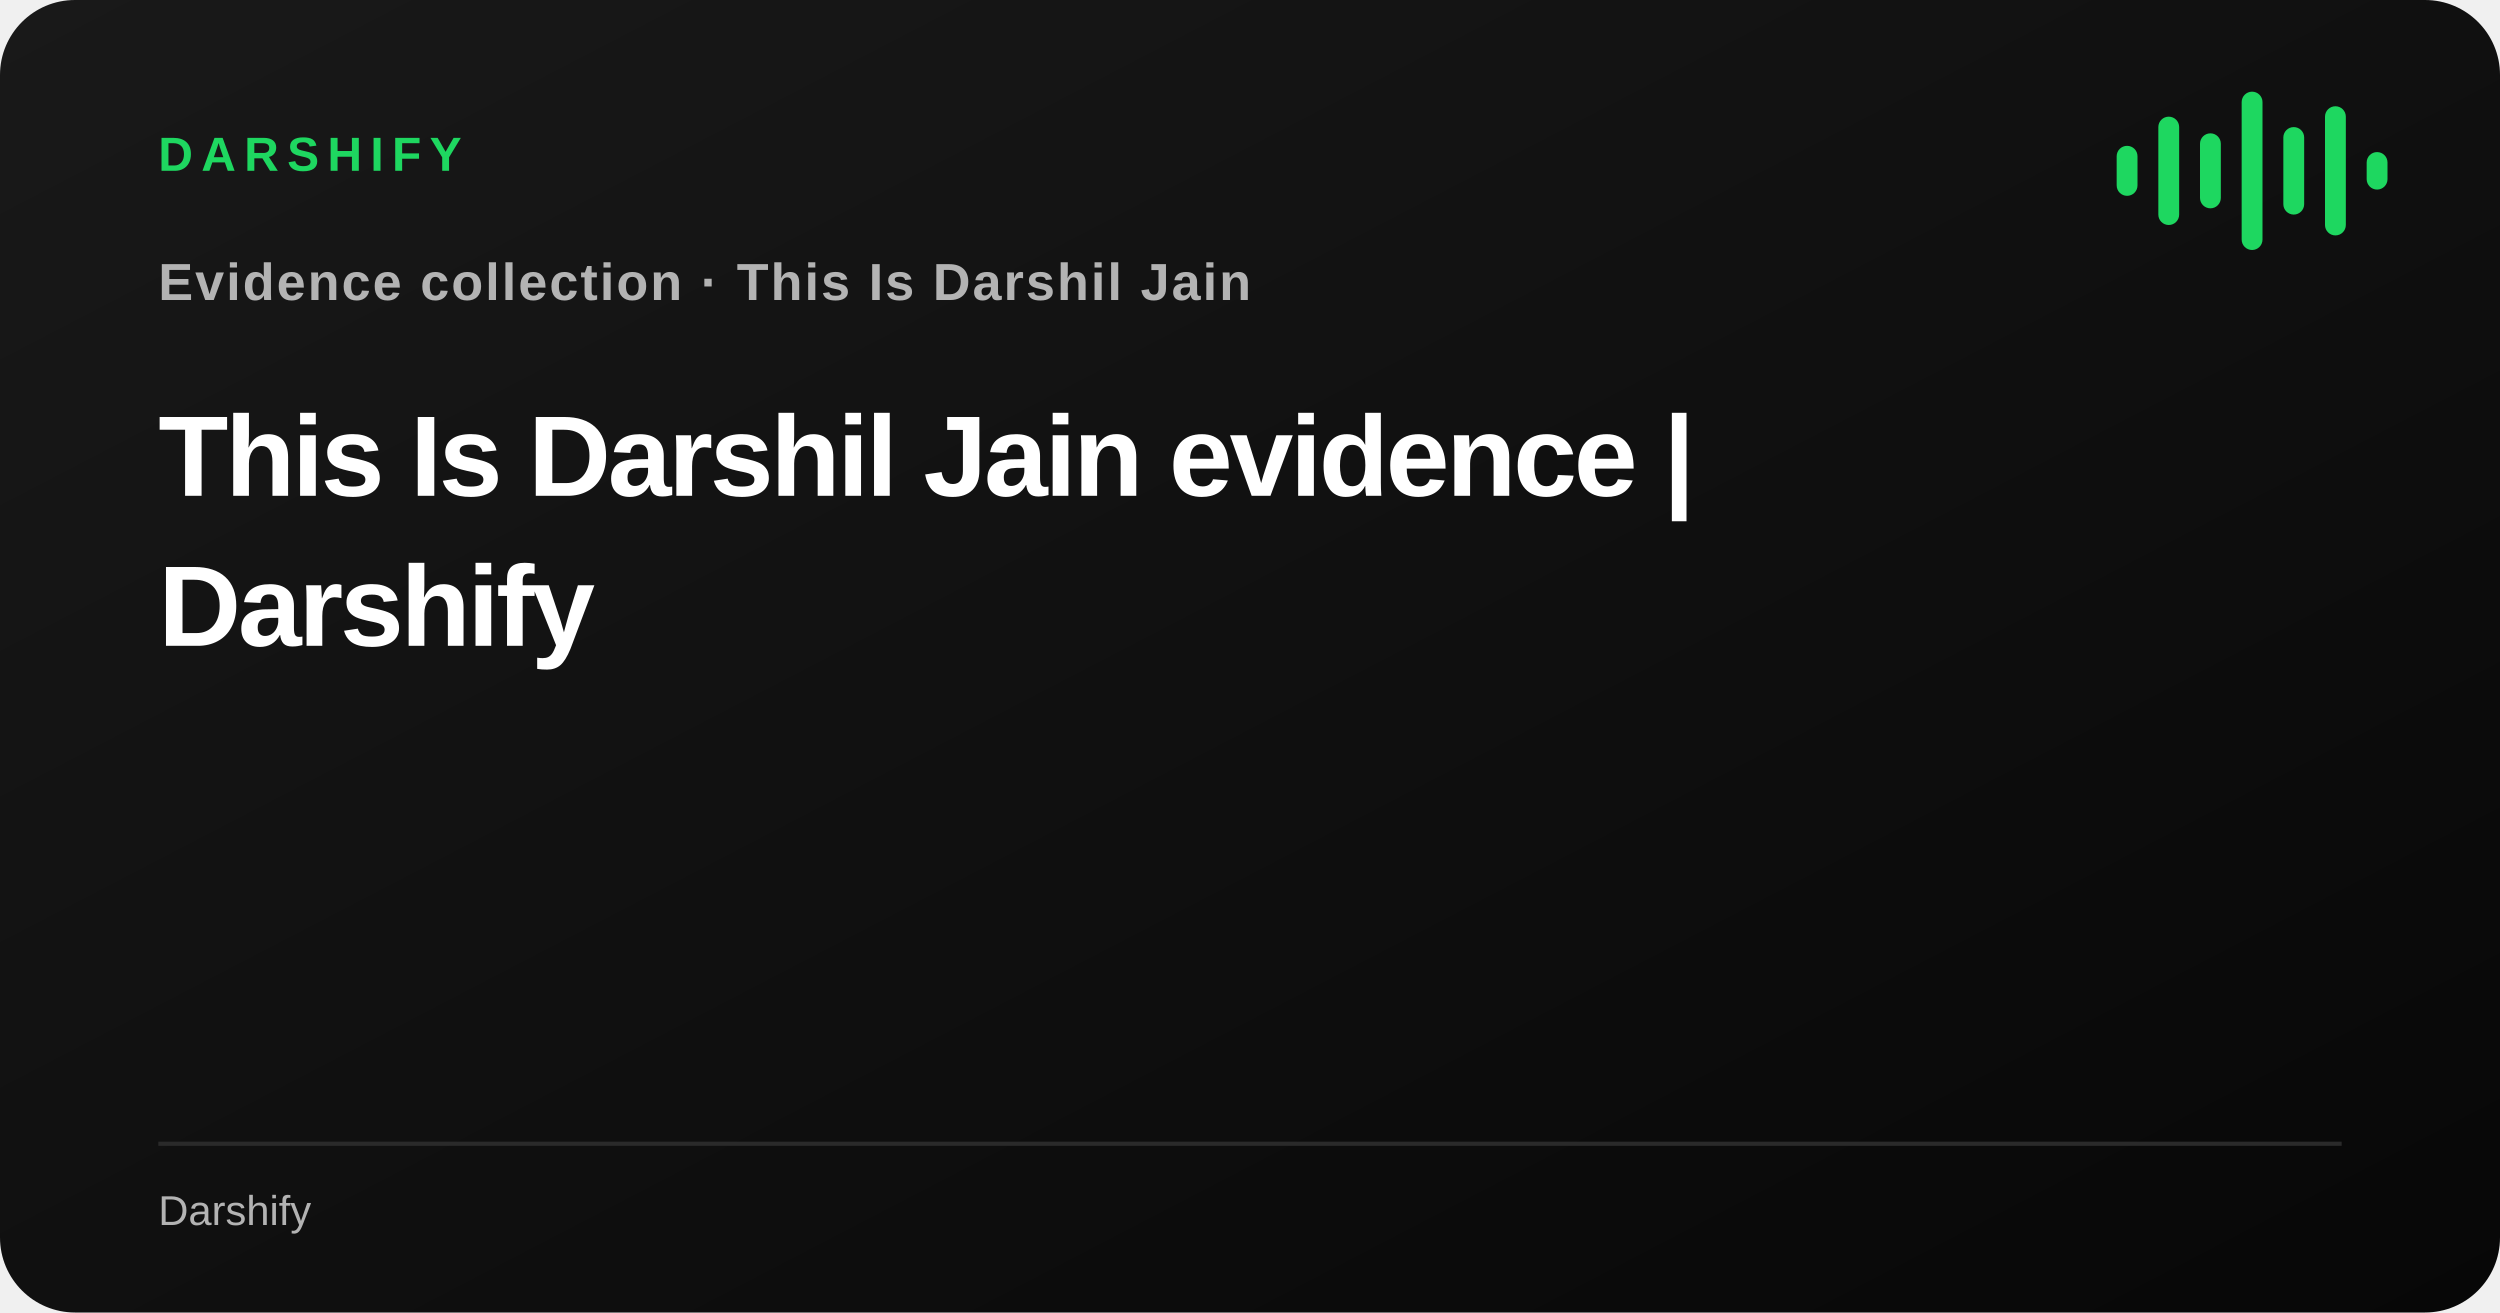
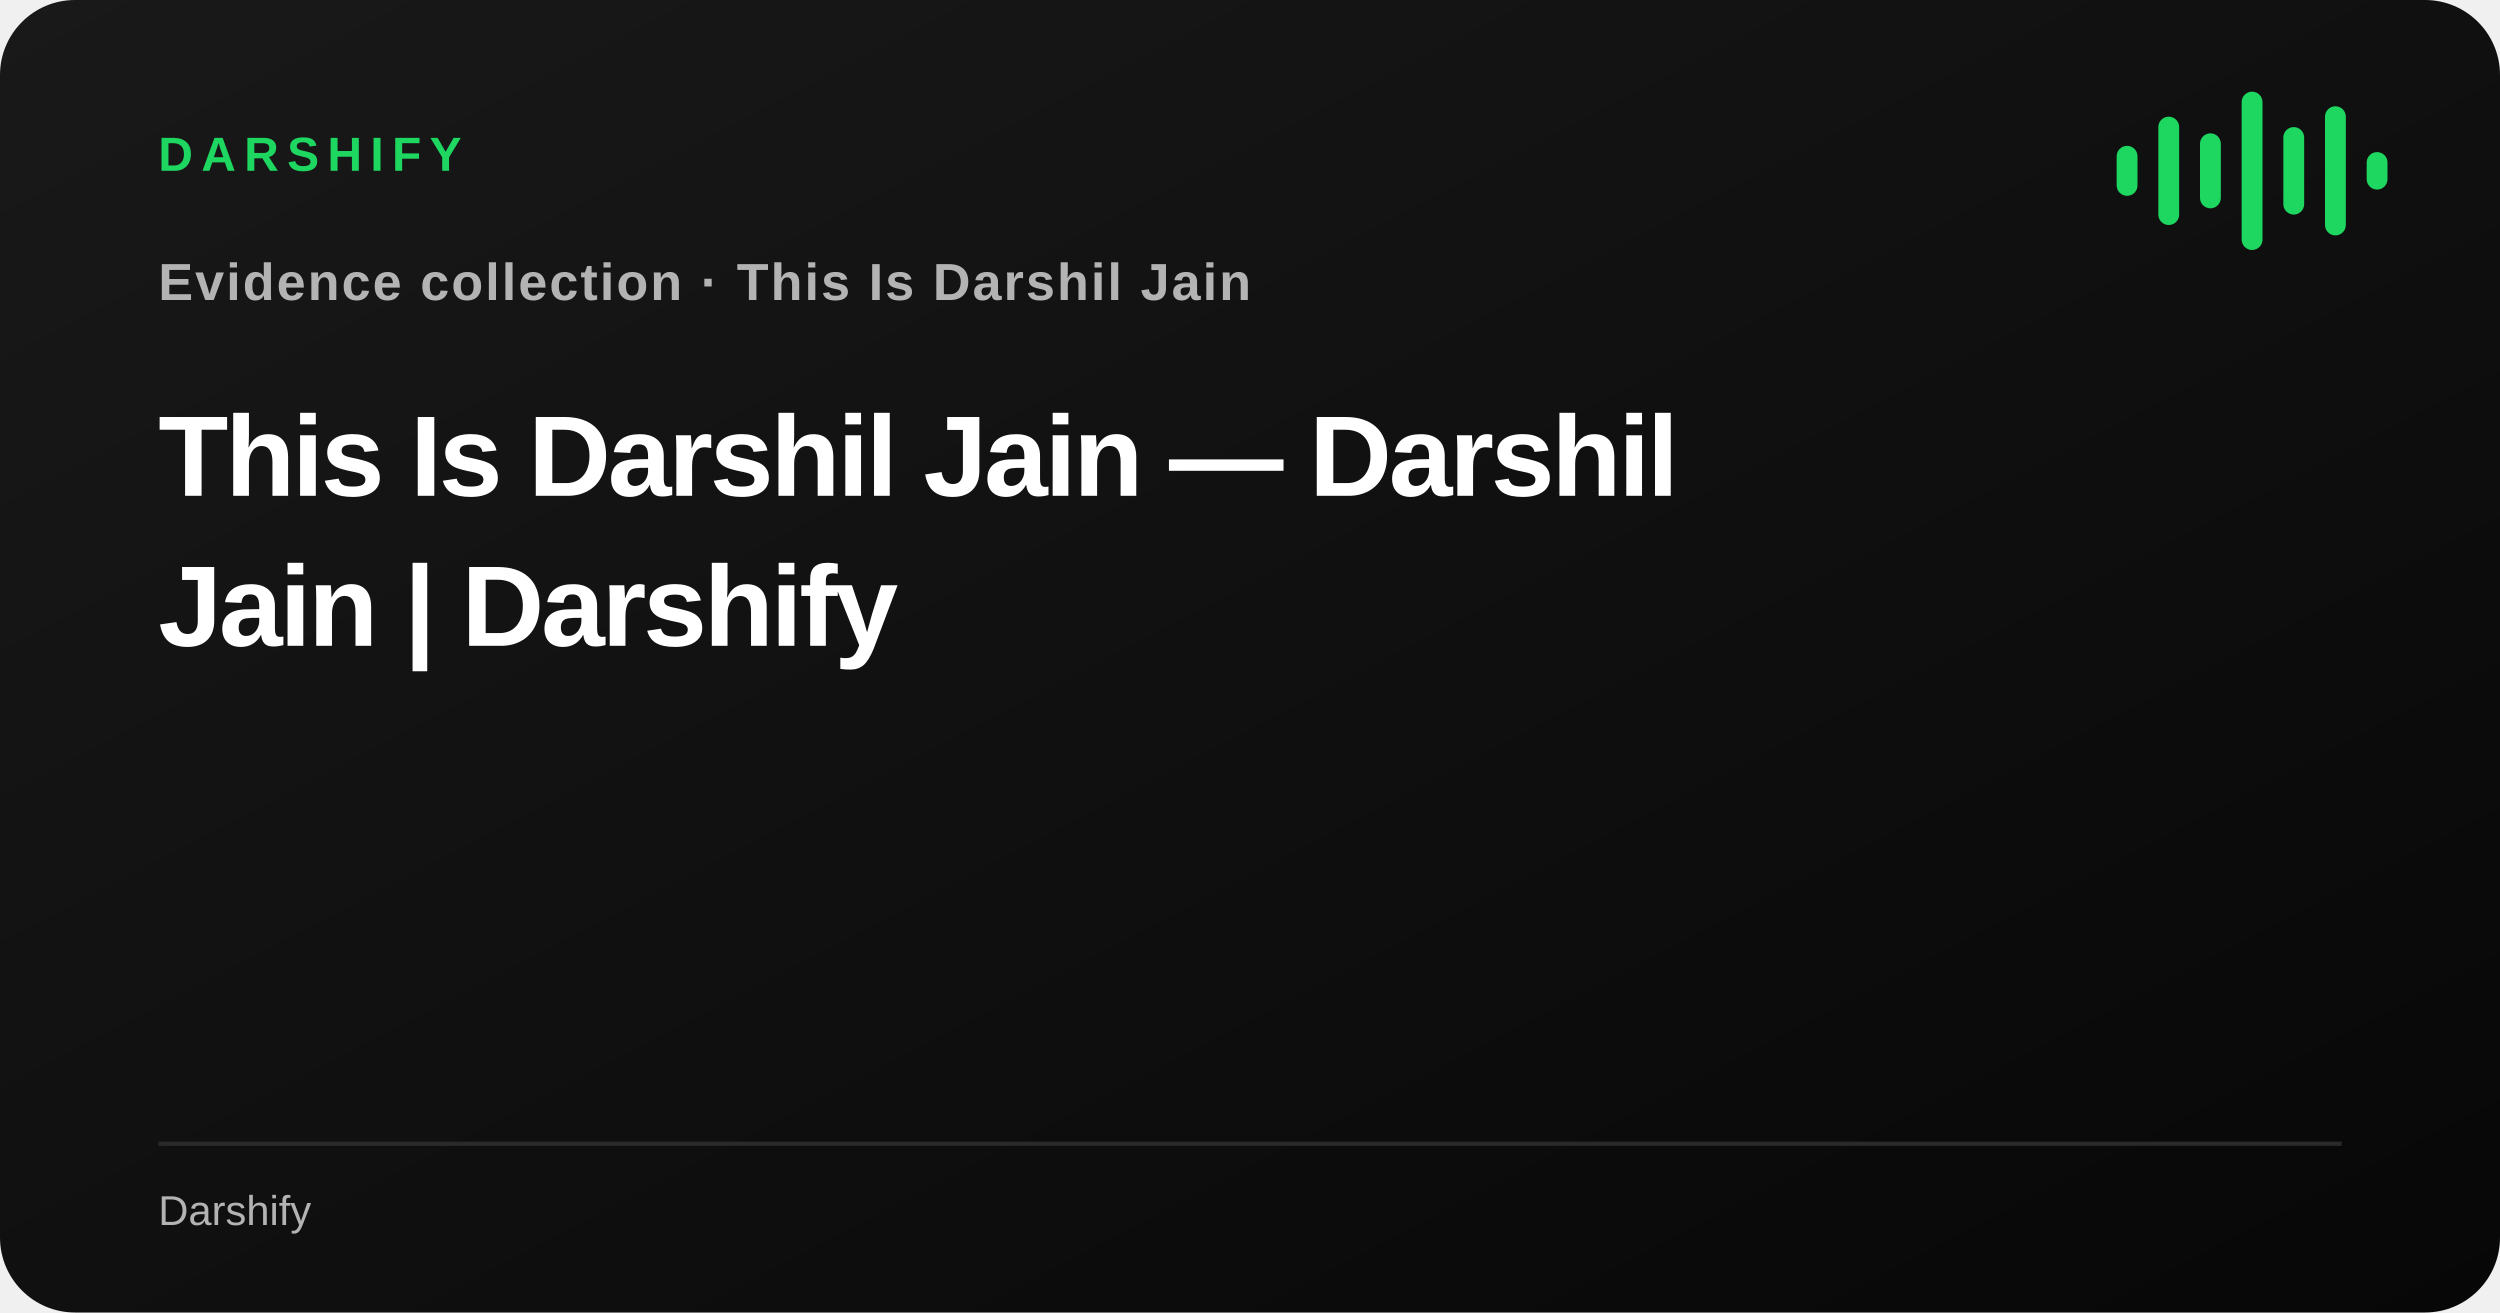
- <svg xmlns="http://www.w3.org/2000/svg" viewBox="0 0 1200 630" width="1200" height="630" role="img" aria-label="This Is Darshil Jain evidence | Darshify" data-route-id="collection:this-is-darshil-jain">
+ <svg xmlns="http://www.w3.org/2000/svg" viewBox="0 0 1200 630" width="1200" height="630" role="img" aria-label="This Is Darshil Jain — Darshil Jain | Darshify" data-route-id="collection:this-is-darshil-jain">
  <defs>
    <linearGradient id="surface" x1="0" y1="0" x2="1" y2="1">
      <stop offset="0" stop-color="#191919" />
      <stop offset="1" stop-color="#070707" />
    </linearGradient>
    <radialGradient id="glow" cx="0" cy="0" r="1" gradientTransform="translate(1030 86) rotate(135) scale(420)">
      <stop stop-color="#1ed760" stop-opacity=".38" />
      <stop offset="1" stop-color="#1ed760" stop-opacity="0" />
    </radialGradient>
  </defs>
  <rect width="1200" height="630" rx="36" fill="url(#surface)" />
  <rect width="1200" height="630" rx="36" fill="url(#glow)" />
  <g data-motif="proof-wave" aria-label="Evidence signal">
    <rect x="1016" y="70" width="10" height="24" rx="5" fill="#1ed760" />
    <rect x="1036" y="56" width="10" height="52" rx="5" fill="#1ed760" />
    <rect x="1056" y="64" width="10" height="36" rx="5" fill="#1ed760" />
    <rect x="1076" y="44" width="10" height="76" rx="5" fill="#1ed760" />
    <rect x="1096" y="61" width="10" height="42" rx="5" fill="#1ed760" />
    <rect x="1116" y="51" width="10" height="62" rx="5" fill="#1ed760" />
    <rect x="1136" y="73" width="10" height="18" rx="5" fill="#1ed760" />
  </g>
  <text x="76" y="82" fill="#1ed760" font-family="Arial, Helvetica, sans-serif" font-size="23" font-weight="700" letter-spacing="4">DARSHIFY</text>
  <text x="76" y="144" fill="#b3b3b3" font-family="Arial, Helvetica, sans-serif" font-size="25" font-weight="600" letter-spacing="1">Evidence collection · This Is Darshil Jain</text>
  <text fill="#ffffff" font-family="Arial, Helvetica, sans-serif" font-size="55" font-weight="800" letter-spacing="-1.5">
-     <tspan x="76" y="238">This Is Darshil Jain evidence |</tspan>
-     <tspan x="76" y="310">Darshify</tspan>
+     <tspan x="76" y="238">This Is Darshil Jain — Darshil</tspan>
+     <tspan x="76" y="310">Jain | Darshify</tspan>
  </text>
  <rect x="76" y="548" width="1048" height="2" fill="#2a2a2a" />
  <text x="76" y="588" fill="#b3b3b3" font-family="Arial, Helvetica, sans-serif" font-size="20">Darshify</text>
</svg>
